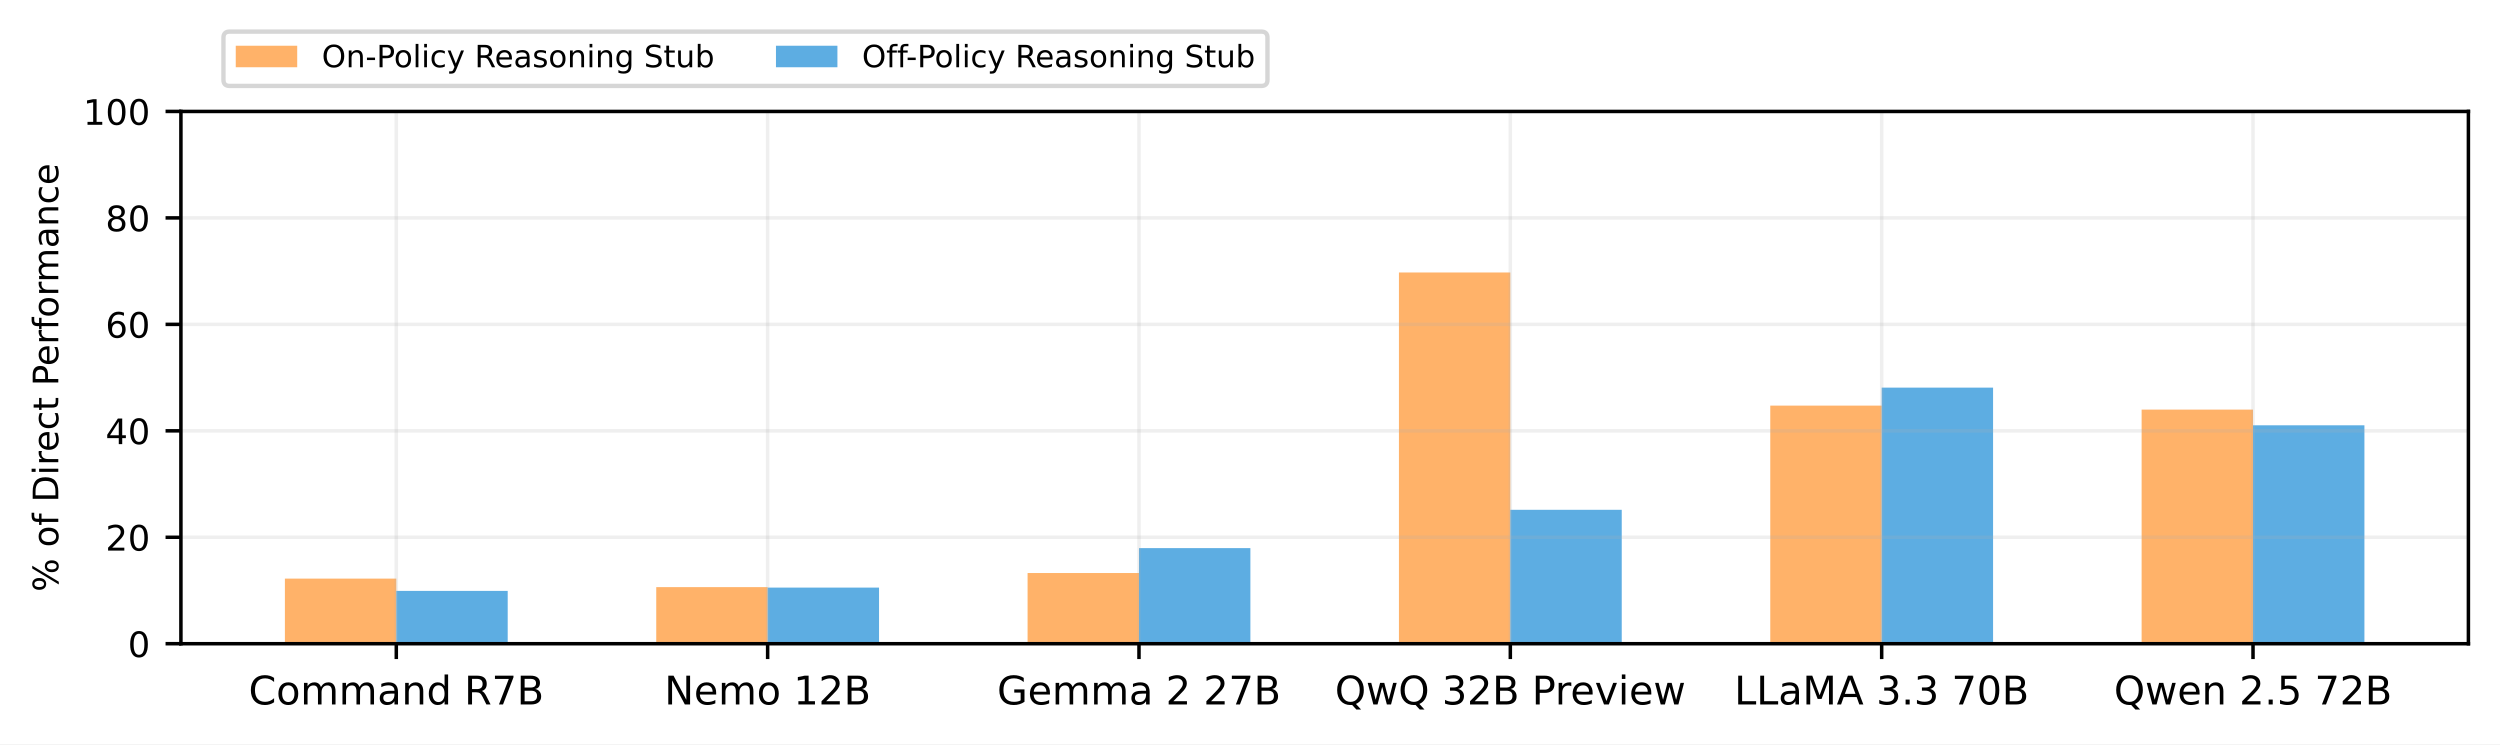
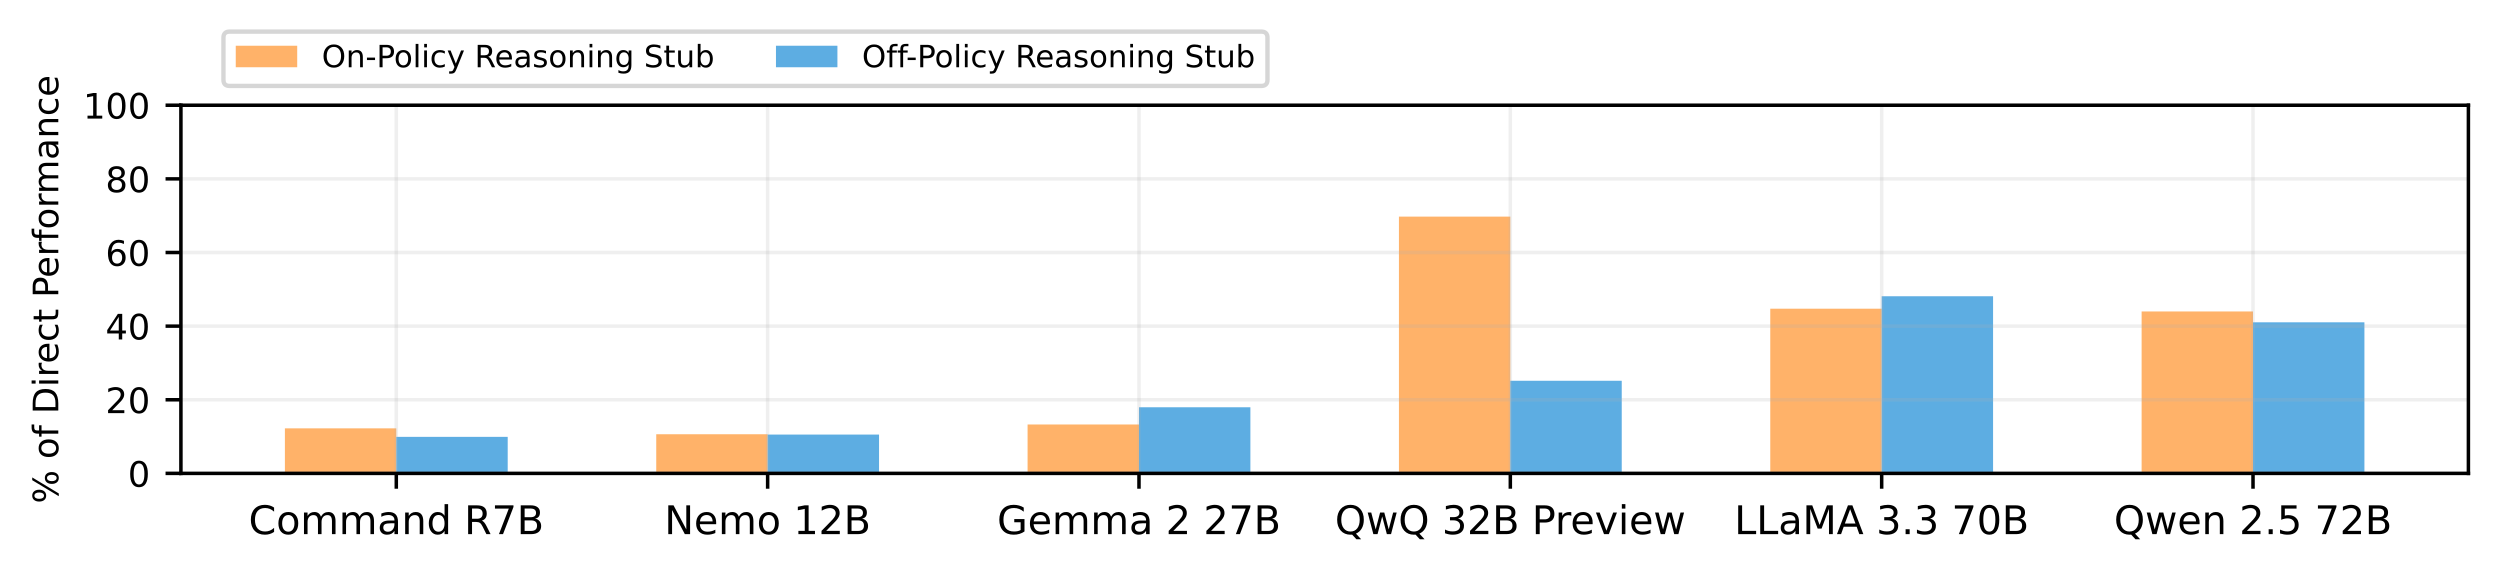
- <svg xmlns="http://www.w3.org/2000/svg" xmlns:xlink="http://www.w3.org/1999/xlink" width="569.492pt" height="169.548pt" viewBox="0 0 569.492 169.548" version="1.1">
+ <svg xmlns="http://www.w3.org/2000/svg" xmlns:xlink="http://www.w3.org/1999/xlink" width="569.492pt" height="130.747pt" viewBox="0 0 569.492 130.747" version="1.1">
  <defs>
    <style type="text/css">*{stroke-linejoin: round; stroke-linecap: butt}</style>
  </defs>
  <g id="figure_1">
    <g id="patch_1">
-       <path d="M 0 169.548  L 569.492 169.548  L 569.492 0  L 0 0  z " style="fill: #ffffff" />
+       <path d="M 0 130.747  L 569.492 130.747  L 569.492 0  L 0 0  z " style="fill: #ffffff" />
    </g>
    <g id="axes_1">
      <g id="patch_2">
-         <path d="M 41.212 146.637  L 562.293 146.637  L 562.293 25.387  L 41.212 25.387  z " style="fill: #ffffff" />
+         <path d="M 41.212 107.837  L 562.293 107.837  L 562.293 23.973  L 41.212 23.973  z " style="fill: #ffffff" />
      </g>
      <g id="patch_3">
-         <path d="M 64.898 146.637  L 90.275 146.637  L 90.275 131.805  L 64.898 131.805  z " clip-path="url(#p7fda95f5bc)" style="fill: #ff9f43; opacity: 0.8" />
+         <path d="M 64.898 107.837  L 90.275 107.837  L 90.275 97.578  L 64.898 97.578  z " clip-path="url(#pf000c3707a)" style="fill: #ff9f43; opacity: 0.8" />
      </g>
      <g id="patch_4">
-         <path d="M 149.489 146.637  L 174.866 146.637  L 174.866 133.747  L 149.489 133.747  z " clip-path="url(#p7fda95f5bc)" style="fill: #ff9f43; opacity: 0.8" />
+         <path d="M 149.489 107.837  L 174.866 107.837  L 174.866 98.921  L 149.489 98.921  z " clip-path="url(#pf000c3707a)" style="fill: #ff9f43; opacity: 0.8" />
      </g>
      <g id="patch_5">
-         <path d="M 234.08 146.637  L 259.457 146.637  L 259.457 130.532  L 234.08 130.532  z " clip-path="url(#p7fda95f5bc)" style="fill: #ff9f43; opacity: 0.8" />
+         <path d="M 234.08 107.837  L 259.457 107.837  L 259.457 96.697  L 234.08 96.697  z " clip-path="url(#pf000c3707a)" style="fill: #ff9f43; opacity: 0.8" />
      </g>
      <g id="patch_6">
-         <path d="M 318.671 146.637  L 344.048 146.637  L 344.048 62.071  L 318.671 62.071  z " clip-path="url(#p7fda95f5bc)" style="fill: #ff9f43; opacity: 0.8" />
+         <path d="M 318.671 107.837  L 344.048 107.837  L 344.048 49.346  L 318.671 49.346  z " clip-path="url(#pf000c3707a)" style="fill: #ff9f43; opacity: 0.8" />
      </g>
      <g id="patch_7">
-         <path d="M 403.262 146.637  L 428.639 146.637  L 428.639 92.399  L 403.262 92.399  z " clip-path="url(#p7fda95f5bc)" style="fill: #ff9f43; opacity: 0.8" />
+         <path d="M 403.262 107.837  L 428.639 107.837  L 428.639 70.322  L 403.262 70.322  z " clip-path="url(#pf000c3707a)" style="fill: #ff9f43; opacity: 0.8" />
      </g>
      <g id="patch_8">
-         <path d="M 487.853 146.637  L 513.23 146.637  L 513.23 93.307  L 487.853 93.307  z " clip-path="url(#p7fda95f5bc)" style="fill: #ff9f43; opacity: 0.8" />
+         <path d="M 487.853 107.837  L 513.23 107.837  L 513.23 70.95  L 487.853 70.95  z " clip-path="url(#pf000c3707a)" style="fill: #ff9f43; opacity: 0.8" />
      </g>
      <g id="patch_9">
-         <path d="M 90.275 146.637  L 115.653 146.637  L 115.653 134.606  L 90.275 134.606  z " clip-path="url(#p7fda95f5bc)" style="fill: #3498db; opacity: 0.8" />
+         <path d="M 90.275 107.837  L 115.653 107.837  L 115.653 99.515  L 90.275 99.515  z " clip-path="url(#pf000c3707a)" style="fill: #3498db; opacity: 0.8" />
      </g>
      <g id="patch_10">
-         <path d="M 174.866 146.637  L 200.243 146.637  L 200.243 133.852  L 174.866 133.852  z " clip-path="url(#p7fda95f5bc)" style="fill: #3498db; opacity: 0.8" />
+         <path d="M 174.866 107.837  L 200.243 107.837  L 200.243 98.994  L 174.866 98.994  z " clip-path="url(#pf000c3707a)" style="fill: #3498db; opacity: 0.8" />
      </g>
      <g id="patch_11">
-         <path d="M 259.457 146.637  L 284.834 146.637  L 284.834 124.859  L 259.457 124.859  z " clip-path="url(#p7fda95f5bc)" style="fill: #3498db; opacity: 0.8" />
+         <path d="M 259.457 107.837  L 284.834 107.837  L 284.834 92.774  L 259.457 92.774  z " clip-path="url(#pf000c3707a)" style="fill: #3498db; opacity: 0.8" />
      </g>
      <g id="patch_12">
-         <path d="M 344.048 146.637  L 369.425 146.637  L 369.425 116.132  L 344.048 116.132  z " clip-path="url(#p7fda95f5bc)" style="fill: #3498db; opacity: 0.8" />
+         <path d="M 344.048 107.837  L 369.425 107.837  L 369.425 86.737  L 344.048 86.737  z " clip-path="url(#pf000c3707a)" style="fill: #3498db; opacity: 0.8" />
      </g>
      <g id="patch_13">
-         <path d="M 428.639 146.637  L 454.016 146.637  L 454.016 88.3  L 428.639 88.3  z " clip-path="url(#p7fda95f5bc)" style="fill: #3498db; opacity: 0.8" />
+         <path d="M 428.639 107.837  L 454.016 107.837  L 454.016 67.487  L 428.639 67.487  z " clip-path="url(#pf000c3707a)" style="fill: #3498db; opacity: 0.8" />
      </g>
      <g id="patch_14">
-         <path d="M 513.23 146.637  L 538.607 146.637  L 538.607 96.882  L 513.23 96.882  z " clip-path="url(#p7fda95f5bc)" style="fill: #3498db; opacity: 0.8" />
+         <path d="M 513.23 107.837  L 538.607 107.837  L 538.607 73.422  L 513.23 73.422  z " clip-path="url(#pf000c3707a)" style="fill: #3498db; opacity: 0.8" />
      </g>
      <g id="matplotlib.axis_1">
        <g id="xtick_1">
          <g id="line2d_1">
-             <path d="M 90.275 146.637  L 90.275 25.387  " clip-path="url(#p7fda95f5bc)" style="fill: none; stroke: #b0b0b0; stroke-opacity: 0.2; stroke-width: 0.8; stroke-linecap: square" />
+             <path d="M 90.275 107.837  L 90.275 23.973  " clip-path="url(#pf000c3707a)" style="fill: none; stroke: #b0b0b0; stroke-opacity: 0.2; stroke-width: 0.8; stroke-linecap: square" />
          </g>
          <g id="line2d_2">
            <defs>
-               <path id="me5ccf75c22" d="M 0 0  L 0 3.5  " style="stroke: #000000; stroke-width: 0.8" />
+               <path id="mae14282db7" d="M 0 0  L 0 3.5  " style="stroke: #000000; stroke-width: 0.8" />
            </defs>
            <g>
-               <use xlink:href="#me5ccf75c22" x="90.275" y="146.637" style="stroke: #000000; stroke-width: 0.8" />
+               <use xlink:href="#mae14282db7" x="90.275" y="107.837" style="stroke: #000000; stroke-width: 0.8" />
            </g>
          </g>
          <g id="text_1">
-             <g transform="translate(56.63913 160.4761) scale(0.09 -0.09)">
+             <g transform="translate(56.63913 121.6754) scale(0.09 -0.09)">
              <defs>
                <path id="DejaVuSans-43" d="M 4122 4306  L 4122 3641  Q 3803 3938 3442 4084  Q 3081 4231 2675 4231  Q 1875 4231 1450 3742  Q 1025 3253 1025 2328  Q 1025 1406 1450 917  Q 1875 428 2675 428  Q 3081 428 3442 575  Q 3803 722 4122 1019  L 4122 359  Q 3791 134 3420 21  Q 3050 -91 2638 -91  Q 1578 -91 968 557  Q 359 1206 359 2328  Q 359 3453 968 4101  Q 1578 4750 2638 4750  Q 3056 4750 3426 4639  Q 3797 4528 4122 4306  z " transform="scale(0.015625)" />
                <path id="DejaVuSans-6f" d="M 1959 3097  Q 1497 3097 1228 2736  Q 959 2375 959 1747  Q 959 1119 1226 758  Q 1494 397 1959 397  Q 2419 397 2687 759  Q 2956 1122 2956 1747  Q 2956 2369 2687 2733  Q 2419 3097 1959 3097  z M 1959 3584  Q 2709 3584 3137 3096  Q 3566 2609 3566 1747  Q 3566 888 3137 398  Q 2709 -91 1959 -91  Q 1206 -91 779 398  Q 353 888 353 1747  Q 353 2609 779 3096  Q 1206 3584 1959 3584  z " transform="scale(0.015625)" />
                <path id="DejaVuSans-6d" d="M 3328 2828  Q 3544 3216 3844 3400  Q 4144 3584 4550 3584  Q 5097 3584 5394 3201  Q 5691 2819 5691 2113  L 5691 0  L 5113 0  L 5113 2094  Q 5113 2597 4934 2840  Q 4756 3084 4391 3084  Q 3944 3084 3684 2787  Q 3425 2491 3425 1978  L 3425 0  L 2847 0  L 2847 2094  Q 2847 2600 2669 2842  Q 2491 3084 2119 3084  Q 1678 3084 1418 2786  Q 1159 2488 1159 1978  L 1159 0  L 581 0  L 581 3500  L 1159 3500  L 1159 2956  Q 1356 3278 1631 3431  Q 1906 3584 2284 3584  Q 2666 3584 2933 3390  Q 3200 3197 3328 2828  z " transform="scale(0.015625)" />
                <path id="DejaVuSans-61" d="M 2194 1759  Q 1497 1759 1228 1600  Q 959 1441 959 1056  Q 959 750 1161 570  Q 1363 391 1709 391  Q 2188 391 2477 730  Q 2766 1069 2766 1631  L 2766 1759  L 2194 1759  z M 3341 1997  L 3341 0  L 2766 0  L 2766 531  Q 2569 213 2275 61  Q 1981 -91 1556 -91  Q 1019 -91 701 211  Q 384 513 384 1019  Q 384 1609 779 1909  Q 1175 2209 1959 2209  L 2766 2209  L 2766 2266  Q 2766 2663 2505 2880  Q 2244 3097 1772 3097  Q 1472 3097 1187 3025  Q 903 2953 641 2809  L 641 3341  Q 956 3463 1253 3523  Q 1550 3584 1831 3584  Q 2591 3584 2966 3190  Q 3341 2797 3341 1997  z " transform="scale(0.015625)" />
                <path id="DejaVuSans-6e" d="M 3513 2113  L 3513 0  L 2938 0  L 2938 2094  Q 2938 2591 2744 2837  Q 2550 3084 2163 3084  Q 1697 3084 1428 2787  Q 1159 2491 1159 1978  L 1159 0  L 581 0  L 581 3500  L 1159 3500  L 1159 2956  Q 1366 3272 1645 3428  Q 1925 3584 2291 3584  Q 2894 3584 3203 3211  Q 3513 2838 3513 2113  z " transform="scale(0.015625)" />
                <path id="DejaVuSans-64" d="M 2906 2969  L 2906 4863  L 3481 4863  L 3481 0  L 2906 0  L 2906 525  Q 2725 213 2448 61  Q 2172 -91 1784 -91  Q 1150 -91 751 415  Q 353 922 353 1747  Q 353 2572 751 3078  Q 1150 3584 1784 3584  Q 2172 3584 2448 3432  Q 2725 3281 2906 2969  z M 947 1747  Q 947 1113 1208 752  Q 1469 391 1925 391  Q 2381 391 2643 752  Q 2906 1113 2906 1747  Q 2906 2381 2643 2742  Q 2381 3103 1925 3103  Q 1469 3103 1208 2742  Q 947 2381 947 1747  z " transform="scale(0.015625)" />
                <path id="DejaVuSans-20" transform="scale(0.015625)" />
                <path id="DejaVuSans-52" d="M 2841 2188  Q 3044 2119 3236 1894  Q 3428 1669 3622 1275  L 4263 0  L 3584 0  L 2988 1197  Q 2756 1666 2539 1819  Q 2322 1972 1947 1972  L 1259 1972  L 1259 0  L 628 0  L 628 4666  L 2053 4666  Q 2853 4666 3247 4331  Q 3641 3997 3641 3322  Q 3641 2881 3436 2590  Q 3231 2300 2841 2188  z M 1259 4147  L 1259 2491  L 2053 2491  Q 2509 2491 2742 2702  Q 2975 2913 2975 3322  Q 2975 3731 2742 3939  Q 2509 4147 2053 4147  L 1259 4147  z " transform="scale(0.015625)" />
                <path id="DejaVuSans-37" d="M 525 4666  L 3525 4666  L 3525 4397  L 1831 0  L 1172 0  L 2766 4134  L 525 4134  L 525 4666  z " transform="scale(0.015625)" />
                <path id="DejaVuSans-42" d="M 1259 2228  L 1259 519  L 2272 519  Q 2781 519 3026 730  Q 3272 941 3272 1375  Q 3272 1813 3026 2020  Q 2781 2228 2272 2228  L 1259 2228  z M 1259 4147  L 1259 2741  L 2194 2741  Q 2656 2741 2882 2914  Q 3109 3088 3109 3444  Q 3109 3797 2882 3972  Q 2656 4147 2194 4147  L 1259 4147  z M 628 4666  L 2241 4666  Q 2963 4666 3353 4366  Q 3744 4066 3744 3513  Q 3744 3084 3544 2831  Q 3344 2578 2956 2516  Q 3422 2416 3680 2098  Q 3938 1781 3938 1306  Q 3938 681 3513 340  Q 3088 0 2303 0  L 628 0  L 628 4666  z " transform="scale(0.015625)" />
              </defs>
              <use xlink:href="#DejaVuSans-43" />
              <use xlink:href="#DejaVuSans-6f" x="69.824" />
              <use xlink:href="#DejaVuSans-6d" x="131.006" />
              <use xlink:href="#DejaVuSans-6d" x="228.418" />
              <use xlink:href="#DejaVuSans-61" x="325.83" />
              <use xlink:href="#DejaVuSans-6e" x="387.109" />
              <use xlink:href="#DejaVuSans-64" x="450.488" />
              <use xlink:href="#DejaVuSans-20" x="513.965" />
              <use xlink:href="#DejaVuSans-52" x="545.752" />
              <use xlink:href="#DejaVuSans-37" x="615.234" />
              <use xlink:href="#DejaVuSans-42" x="678.857" />
            </g>
          </g>
        </g>
        <g id="xtick_2">
          <g id="line2d_3">
-             <path d="M 174.866 146.637  L 174.866 25.387  " clip-path="url(#p7fda95f5bc)" style="fill: none; stroke: #b0b0b0; stroke-opacity: 0.2; stroke-width: 0.8; stroke-linecap: square" />
+             <path d="M 174.866 107.837  L 174.866 23.973  " clip-path="url(#pf000c3707a)" style="fill: none; stroke: #b0b0b0; stroke-opacity: 0.2; stroke-width: 0.8; stroke-linecap: square" />
          </g>
          <g id="line2d_4">
            <g>
-               <use xlink:href="#me5ccf75c22" x="174.866" y="146.637" style="stroke: #000000; stroke-width: 0.8" />
+               <use xlink:href="#mae14282db7" x="174.866" y="107.837" style="stroke: #000000; stroke-width: 0.8" />
            </g>
          </g>
          <g id="text_2">
-             <g transform="translate(151.3501 160.4761) scale(0.09 -0.09)">
+             <g transform="translate(151.3501 121.6754) scale(0.09 -0.09)">
              <defs>
                <path id="DejaVuSans-4e" d="M 628 4666  L 1478 4666  L 3547 763  L 3547 4666  L 4159 4666  L 4159 0  L 3309 0  L 1241 3903  L 1241 0  L 628 0  L 628 4666  z " transform="scale(0.015625)" />
                <path id="DejaVuSans-65" d="M 3597 1894  L 3597 1613  L 953 1613  Q 991 1019 1311 708  Q 1631 397 2203 397  Q 2534 397 2845 478  Q 3156 559 3463 722  L 3463 178  Q 3153 47 2828 -22  Q 2503 -91 2169 -91  Q 1331 -91 842 396  Q 353 884 353 1716  Q 353 2575 817 3079  Q 1281 3584 2069 3584  Q 2775 3584 3186 3129  Q 3597 2675 3597 1894  z M 3022 2063  Q 3016 2534 2758 2815  Q 2500 3097 2075 3097  Q 1594 3097 1305 2825  Q 1016 2553 972 2059  L 3022 2063  z " transform="scale(0.015625)" />
                <path id="DejaVuSans-31" d="M 794 531  L 1825 531  L 1825 4091  L 703 3866  L 703 4441  L 1819 4666  L 2450 4666  L 2450 531  L 3481 531  L 3481 0  L 794 0  L 794 531  z " transform="scale(0.015625)" />
                <path id="DejaVuSans-32" d="M 1228 531  L 3431 531  L 3431 0  L 469 0  L 469 531  Q 828 903 1448 1529  Q 2069 2156 2228 2338  Q 2531 2678 2651 2914  Q 2772 3150 2772 3378  Q 2772 3750 2511 3984  Q 2250 4219 1831 4219  Q 1534 4219 1204 4116  Q 875 4013 500 3803  L 500 4441  Q 881 4594 1212 4672  Q 1544 4750 1819 4750  Q 2544 4750 2975 4387  Q 3406 4025 3406 3419  Q 3406 3131 3298 2873  Q 3191 2616 2906 2266  Q 2828 2175 2409 1742  Q 1991 1309 1228 531  z " transform="scale(0.015625)" />
              </defs>
              <use xlink:href="#DejaVuSans-4e" />
              <use xlink:href="#DejaVuSans-65" x="74.805" />
              <use xlink:href="#DejaVuSans-6d" x="136.328" />
              <use xlink:href="#DejaVuSans-6f" x="233.74" />
              <use xlink:href="#DejaVuSans-20" x="294.922" />
              <use xlink:href="#DejaVuSans-31" x="326.709" />
              <use xlink:href="#DejaVuSans-32" x="390.332" />
              <use xlink:href="#DejaVuSans-42" x="453.955" />
            </g>
          </g>
        </g>
        <g id="xtick_3">
          <g id="line2d_5">
-             <path d="M 259.457 146.637  L 259.457 25.387  " clip-path="url(#p7fda95f5bc)" style="fill: none; stroke: #b0b0b0; stroke-opacity: 0.2; stroke-width: 0.8; stroke-linecap: square" />
+             <path d="M 259.457 107.837  L 259.457 23.973  " clip-path="url(#pf000c3707a)" style="fill: none; stroke: #b0b0b0; stroke-opacity: 0.2; stroke-width: 0.8; stroke-linecap: square" />
          </g>
          <g id="line2d_6">
            <g>
-               <use xlink:href="#me5ccf75c22" x="259.457" y="146.637" style="stroke: #000000; stroke-width: 0.8" />
+               <use xlink:href="#mae14282db7" x="259.457" y="107.837" style="stroke: #000000; stroke-width: 0.8" />
            </g>
          </g>
          <g id="text_3">
-             <g transform="translate(227.14 160.4761) scale(0.09 -0.09)">
+             <g transform="translate(227.14 121.6754) scale(0.09 -0.09)">
              <defs>
                <path id="DejaVuSans-47" d="M 3809 666  L 3809 1919  L 2778 1919  L 2778 2438  L 4434 2438  L 4434 434  Q 4069 175 3628 42  Q 3188 -91 2688 -91  Q 1594 -91 976 548  Q 359 1188 359 2328  Q 359 3472 976 4111  Q 1594 4750 2688 4750  Q 3144 4750 3555 4637  Q 3966 4525 4313 4306  L 4313 3634  Q 3963 3931 3569 4081  Q 3175 4231 2741 4231  Q 1884 4231 1454 3753  Q 1025 3275 1025 2328  Q 1025 1384 1454 906  Q 1884 428 2741 428  Q 3075 428 3337 486  Q 3600 544 3809 666  z " transform="scale(0.015625)" />
              </defs>
              <use xlink:href="#DejaVuSans-47" />
              <use xlink:href="#DejaVuSans-65" x="77.49" />
              <use xlink:href="#DejaVuSans-6d" x="139.014" />
              <use xlink:href="#DejaVuSans-6d" x="236.426" />
              <use xlink:href="#DejaVuSans-61" x="333.838" />
              <use xlink:href="#DejaVuSans-20" x="395.117" />
              <use xlink:href="#DejaVuSans-32" x="426.904" />
              <use xlink:href="#DejaVuSans-20" x="490.527" />
              <use xlink:href="#DejaVuSans-32" x="522.314" />
              <use xlink:href="#DejaVuSans-37" x="585.938" />
              <use xlink:href="#DejaVuSans-42" x="649.561" />
            </g>
          </g>
        </g>
        <g id="xtick_4">
          <g id="line2d_7">
-             <path d="M 344.048 146.637  L 344.048 25.387  " clip-path="url(#p7fda95f5bc)" style="fill: none; stroke: #b0b0b0; stroke-opacity: 0.2; stroke-width: 0.8; stroke-linecap: square" />
+             <path d="M 344.048 107.837  L 344.048 23.973  " clip-path="url(#pf000c3707a)" style="fill: none; stroke: #b0b0b0; stroke-opacity: 0.2; stroke-width: 0.8; stroke-linecap: square" />
          </g>
          <g id="line2d_8">
            <g>
-               <use xlink:href="#me5ccf75c22" x="344.048" y="146.637" style="stroke: #000000; stroke-width: 0.8" />
+               <use xlink:href="#mae14282db7" x="344.048" y="107.837" style="stroke: #000000; stroke-width: 0.8" />
            </g>
          </g>
          <g id="text_4">
-             <g transform="translate(304.0943 160.4761) scale(0.09 -0.09)">
+             <g transform="translate(304.0943 121.6754) scale(0.09 -0.09)">
              <defs>
                <path id="DejaVuSans-51" d="M 2522 4238  Q 1834 4238 1429 3725  Q 1025 3213 1025 2328  Q 1025 1447 1429 934  Q 1834 422 2522 422  Q 3209 422 3611 934  Q 4013 1447 4013 2328  Q 4013 3213 3611 3725  Q 3209 4238 2522 4238  z M 3406 84  L 4238 -825  L 3475 -825  L 2784 -78  Q 2681 -84 2626 -87  Q 2572 -91 2522 -91  Q 1538 -91 948 567  Q 359 1225 359 2328  Q 359 3434 948 4092  Q 1538 4750 2522 4750  Q 3503 4750 4090 4092  Q 4678 3434 4678 2328  Q 4678 1516 4351 937  Q 4025 359 3406 84  z " transform="scale(0.015625)" />
                <path id="DejaVuSans-77" d="M 269 3500  L 844 3500  L 1563 769  L 2278 3500  L 2956 3500  L 3675 769  L 4391 3500  L 4966 3500  L 4050 0  L 3372 0  L 2619 2869  L 1863 0  L 1184 0  L 269 3500  z " transform="scale(0.015625)" />
                <path id="DejaVuSans-33" d="M 2597 2516  Q 3050 2419 3304 2112  Q 3559 1806 3559 1356  Q 3559 666 3084 287  Q 2609 -91 1734 -91  Q 1441 -91 1130 -33  Q 819 25 488 141  L 488 750  Q 750 597 1062 519  Q 1375 441 1716 441  Q 2309 441 2620 675  Q 2931 909 2931 1356  Q 2931 1769 2642 2001  Q 2353 2234 1838 2234  L 1294 2234  L 1294 2753  L 1863 2753  Q 2328 2753 2575 2939  Q 2822 3125 2822 3475  Q 2822 3834 2567 4026  Q 2313 4219 1838 4219  Q 1578 4219 1281 4162  Q 984 4106 628 3988  L 628 4550  Q 988 4650 1302 4700  Q 1616 4750 1894 4750  Q 2613 4750 3031 4423  Q 3450 4097 3450 3541  Q 3450 3153 3228 2886  Q 3006 2619 2597 2516  z " transform="scale(0.015625)" />
                <path id="DejaVuSans-50" d="M 1259 4147  L 1259 2394  L 2053 2394  Q 2494 2394 2734 2622  Q 2975 2850 2975 3272  Q 2975 3691 2734 3919  Q 2494 4147 2053 4147  L 1259 4147  z M 628 4666  L 2053 4666  Q 2838 4666 3239 4311  Q 3641 3956 3641 3272  Q 3641 2581 3239 2228  Q 2838 1875 2053 1875  L 1259 1875  L 1259 0  L 628 0  L 628 4666  z " transform="scale(0.015625)" />
                <path id="DejaVuSans-72" d="M 2631 2963  Q 2534 3019 2420 3045  Q 2306 3072 2169 3072  Q 1681 3072 1420 2755  Q 1159 2438 1159 1844  L 1159 0  L 581 0  L 581 3500  L 1159 3500  L 1159 2956  Q 1341 3275 1631 3429  Q 1922 3584 2338 3584  Q 2397 3584 2469 3576  Q 2541 3569 2628 3553  L 2631 2963  z " transform="scale(0.015625)" />
                <path id="DejaVuSans-76" d="M 191 3500  L 800 3500  L 1894 563  L 2988 3500  L 3597 3500  L 2284 0  L 1503 0  L 191 3500  z " transform="scale(0.015625)" />
                <path id="DejaVuSans-69" d="M 603 3500  L 1178 3500  L 1178 0  L 603 0  L 603 3500  z M 603 4863  L 1178 4863  L 1178 4134  L 603 4134  L 603 4863  z " transform="scale(0.015625)" />
              </defs>
              <use xlink:href="#DejaVuSans-51" />
              <use xlink:href="#DejaVuSans-77" x="78.711" />
              <use xlink:href="#DejaVuSans-51" x="160.498" />
              <use xlink:href="#DejaVuSans-20" x="239.209" />
              <use xlink:href="#DejaVuSans-33" x="270.996" />
              <use xlink:href="#DejaVuSans-32" x="334.619" />
              <use xlink:href="#DejaVuSans-42" x="398.242" />
              <use xlink:href="#DejaVuSans-20" x="466.846" />
              <use xlink:href="#DejaVuSans-50" x="498.633" />
              <use xlink:href="#DejaVuSans-72" x="557.186" />
              <use xlink:href="#DejaVuSans-65" x="596.049" />
              <use xlink:href="#DejaVuSans-76" x="657.572" />
              <use xlink:href="#DejaVuSans-69" x="716.752" />
              <use xlink:href="#DejaVuSans-65" x="744.535" />
              <use xlink:href="#DejaVuSans-77" x="806.059" />
            </g>
          </g>
        </g>
        <g id="xtick_5">
          <g id="line2d_9">
-             <path d="M 428.639 146.637  L 428.639 25.387  " clip-path="url(#p7fda95f5bc)" style="fill: none; stroke: #b0b0b0; stroke-opacity: 0.2; stroke-width: 0.8; stroke-linecap: square" />
+             <path d="M 428.639 107.837  L 428.639 23.973  " clip-path="url(#pf000c3707a)" style="fill: none; stroke: #b0b0b0; stroke-opacity: 0.2; stroke-width: 0.8; stroke-linecap: square" />
          </g>
          <g id="line2d_10">
            <g>
-               <use xlink:href="#me5ccf75c22" x="428.639" y="146.637" style="stroke: #000000; stroke-width: 0.8" />
+               <use xlink:href="#mae14282db7" x="428.639" y="107.837" style="stroke: #000000; stroke-width: 0.8" />
            </g>
          </g>
          <g id="text_5">
-             <g transform="translate(395.0752 160.4761) scale(0.09 -0.09)">
+             <g transform="translate(395.0752 121.6754) scale(0.09 -0.09)">
              <defs>
                <path id="DejaVuSans-4c" d="M 628 4666  L 1259 4666  L 1259 531  L 3531 531  L 3531 0  L 628 0  L 628 4666  z " transform="scale(0.015625)" />
                <path id="DejaVuSans-4d" d="M 628 4666  L 1569 4666  L 2759 1491  L 3956 4666  L 4897 4666  L 4897 0  L 4281 0  L 4281 4097  L 3078 897  L 2444 897  L 1241 4097  L 1241 0  L 628 0  L 628 4666  z " transform="scale(0.015625)" />
                <path id="DejaVuSans-41" d="M 2188 4044  L 1331 1722  L 3047 1722  L 2188 4044  z M 1831 4666  L 2547 4666  L 4325 0  L 3669 0  L 3244 1197  L 1141 1197  L 716 0  L 50 0  L 1831 4666  z " transform="scale(0.015625)" />
                <path id="DejaVuSans-2e" d="M 684 794  L 1344 794  L 1344 0  L 684 0  L 684 794  z " transform="scale(0.015625)" />
                <path id="DejaVuSans-30" d="M 2034 4250  Q 1547 4250 1301 3770  Q 1056 3291 1056 2328  Q 1056 1369 1301 889  Q 1547 409 2034 409  Q 2525 409 2770 889  Q 3016 1369 3016 2328  Q 3016 3291 2770 3770  Q 2525 4250 2034 4250  z M 2034 4750  Q 2819 4750 3233 4129  Q 3647 3509 3647 2328  Q 3647 1150 3233 529  Q 2819 -91 2034 -91  Q 1250 -91 836 529  Q 422 1150 422 2328  Q 422 3509 836 4129  Q 1250 4750 2034 4750  z " transform="scale(0.015625)" />
              </defs>
              <use xlink:href="#DejaVuSans-4c" />
              <use xlink:href="#DejaVuSans-4c" x="55.713" />
              <use xlink:href="#DejaVuSans-61" x="111.426" />
              <use xlink:href="#DejaVuSans-4d" x="172.705" />
              <use xlink:href="#DejaVuSans-41" x="258.984" />
              <use xlink:href="#DejaVuSans-20" x="327.393" />
              <use xlink:href="#DejaVuSans-33" x="359.18" />
              <use xlink:href="#DejaVuSans-2e" x="422.803" />
              <use xlink:href="#DejaVuSans-33" x="454.59" />
              <use xlink:href="#DejaVuSans-20" x="518.213" />
              <use xlink:href="#DejaVuSans-37" x="550" />
              <use xlink:href="#DejaVuSans-30" x="613.623" />
              <use xlink:href="#DejaVuSans-42" x="677.246" />
            </g>
          </g>
        </g>
        <g id="xtick_6">
          <g id="line2d_11">
-             <path d="M 513.23 146.637  L 513.23 25.387  " clip-path="url(#p7fda95f5bc)" style="fill: none; stroke: #b0b0b0; stroke-opacity: 0.2; stroke-width: 0.8; stroke-linecap: square" />
+             <path d="M 513.23 107.837  L 513.23 23.973  " clip-path="url(#pf000c3707a)" style="fill: none; stroke: #b0b0b0; stroke-opacity: 0.2; stroke-width: 0.8; stroke-linecap: square" />
          </g>
          <g id="line2d_12">
            <g>
-               <use xlink:href="#me5ccf75c22" x="513.23" y="146.637" style="stroke: #000000; stroke-width: 0.8" />
+               <use xlink:href="#mae14282db7" x="513.23" y="107.837" style="stroke: #000000; stroke-width: 0.8" />
            </g>
          </g>
          <g id="text_6">
-             <g transform="translate(481.5561 160.4761) scale(0.09 -0.09)">
+             <g transform="translate(481.5561 121.6754) scale(0.09 -0.09)">
              <defs>
                <path id="DejaVuSans-35" d="M 691 4666  L 3169 4666  L 3169 4134  L 1269 4134  L 1269 2991  Q 1406 3038 1543 3061  Q 1681 3084 1819 3084  Q 2600 3084 3056 2656  Q 3513 2228 3513 1497  Q 3513 744 3044 326  Q 2575 -91 1722 -91  Q 1428 -91 1123 -41  Q 819 9 494 109  L 494 744  Q 775 591 1075 516  Q 1375 441 1709 441  Q 2250 441 2565 725  Q 2881 1009 2881 1497  Q 2881 1984 2565 2268  Q 2250 2553 1709 2553  Q 1456 2553 1204 2497  Q 953 2441 691 2322  L 691 4666  z " transform="scale(0.015625)" />
              </defs>
              <use xlink:href="#DejaVuSans-51" />
              <use xlink:href="#DejaVuSans-77" x="78.711" />
              <use xlink:href="#DejaVuSans-65" x="160.498" />
              <use xlink:href="#DejaVuSans-6e" x="222.021" />
              <use xlink:href="#DejaVuSans-20" x="285.4" />
              <use xlink:href="#DejaVuSans-32" x="317.188" />
              <use xlink:href="#DejaVuSans-2e" x="380.811" />
              <use xlink:href="#DejaVuSans-35" x="412.598" />
              <use xlink:href="#DejaVuSans-20" x="476.221" />
              <use xlink:href="#DejaVuSans-37" x="508.008" />
              <use xlink:href="#DejaVuSans-32" x="571.631" />
              <use xlink:href="#DejaVuSans-42" x="635.254" />
            </g>
          </g>
        </g>
      </g>
      <g id="matplotlib.axis_2">
        <g id="ytick_1">
          <g id="line2d_13">
-             <path d="M 41.212 146.637  L 562.293 146.637  " clip-path="url(#p7fda95f5bc)" style="fill: none; stroke: #b0b0b0; stroke-opacity: 0.2; stroke-width: 0.8; stroke-linecap: square" />
+             <path d="M 41.212 107.837  L 562.293 107.837  " clip-path="url(#pf000c3707a)" style="fill: none; stroke: #b0b0b0; stroke-opacity: 0.2; stroke-width: 0.8; stroke-linecap: square" />
          </g>
          <g id="line2d_14">
            <defs>
-               <path id="m549c96ee71" d="M 0 0  L -3.5 0  " style="stroke: #000000; stroke-width: 0.8" />
+               <path id="mc273f9ba59" d="M 0 0  L -3.5 0  " style="stroke: #000000; stroke-width: 0.8" />
            </defs>
            <g>
-               <use xlink:href="#m549c96ee71" x="41.212" y="146.637" style="stroke: #000000; stroke-width: 0.8" />
+               <use xlink:href="#mc273f9ba59" x="41.212" y="107.837" style="stroke: #000000; stroke-width: 0.8" />
            </g>
          </g>
          <g id="text_7">
-             <g transform="translate(29.1225 149.6769) scale(0.08 -0.08)">
+             <g transform="translate(29.1225 110.8762) scale(0.08 -0.08)">
              <use xlink:href="#DejaVuSans-30" />
            </g>
          </g>
        </g>
        <g id="ytick_2">
          <g id="line2d_15">
-             <path d="M 41.212 122.388  L 562.293 122.388  " clip-path="url(#p7fda95f5bc)" style="fill: none; stroke: #b0b0b0; stroke-opacity: 0.2; stroke-width: 0.8; stroke-linecap: square" />
+             <path d="M 41.212 91.064  L 562.293 91.064  " clip-path="url(#pf000c3707a)" style="fill: none; stroke: #b0b0b0; stroke-opacity: 0.2; stroke-width: 0.8; stroke-linecap: square" />
          </g>
          <g id="line2d_16">
            <g>
-               <use xlink:href="#m549c96ee71" x="41.212" y="122.388" style="stroke: #000000; stroke-width: 0.8" />
+               <use xlink:href="#mc273f9ba59" x="41.212" y="91.064" style="stroke: #000000; stroke-width: 0.8" />
            </g>
          </g>
          <g id="text_8">
-             <g transform="translate(24.0325 125.4269) scale(0.08 -0.08)">
+             <g transform="translate(24.0325 94.10337) scale(0.08 -0.08)">
              <use xlink:href="#DejaVuSans-32" />
              <use xlink:href="#DejaVuSans-30" x="63.623" />
            </g>
          </g>
        </g>
        <g id="ytick_3">
          <g id="line2d_17">
-             <path d="M 41.212 98.138  L 562.293 98.138  " clip-path="url(#p7fda95f5bc)" style="fill: none; stroke: #b0b0b0; stroke-opacity: 0.2; stroke-width: 0.8; stroke-linecap: square" />
+             <path d="M 41.212 74.291  L 562.293 74.291  " clip-path="url(#pf000c3707a)" style="fill: none; stroke: #b0b0b0; stroke-opacity: 0.2; stroke-width: 0.8; stroke-linecap: square" />
          </g>
          <g id="line2d_18">
            <g>
-               <use xlink:href="#m549c96ee71" x="41.212" y="98.138" style="stroke: #000000; stroke-width: 0.8" />
+               <use xlink:href="#mc273f9ba59" x="41.212" y="74.291" style="stroke: #000000; stroke-width: 0.8" />
            </g>
          </g>
          <g id="text_9">
-             <g transform="translate(24.0325 101.1769) scale(0.08 -0.08)">
+             <g transform="translate(24.0325 77.33057) scale(0.08 -0.08)">
              <defs>
                <path id="DejaVuSans-34" d="M 2419 4116  L 825 1625  L 2419 1625  L 2419 4116  z M 2253 4666  L 3047 4666  L 3047 1625  L 3713 1625  L 3713 1100  L 3047 1100  L 3047 0  L 2419 0  L 2419 1100  L 313 1100  L 313 1709  L 2253 4666  z " transform="scale(0.015625)" />
              </defs>
              <use xlink:href="#DejaVuSans-34" />
              <use xlink:href="#DejaVuSans-30" x="63.623" />
            </g>
          </g>
        </g>
        <g id="ytick_4">
          <g id="line2d_19">
-             <path d="M 41.212 73.888  L 562.293 73.888  " clip-path="url(#p7fda95f5bc)" style="fill: none; stroke: #b0b0b0; stroke-opacity: 0.2; stroke-width: 0.8; stroke-linecap: square" />
+             <path d="M 41.212 57.518  L 562.293 57.518  " clip-path="url(#pf000c3707a)" style="fill: none; stroke: #b0b0b0; stroke-opacity: 0.2; stroke-width: 0.8; stroke-linecap: square" />
          </g>
          <g id="line2d_20">
            <g>
-               <use xlink:href="#m549c96ee71" x="41.212" y="73.888" style="stroke: #000000; stroke-width: 0.8" />
+               <use xlink:href="#mc273f9ba59" x="41.212" y="57.518" style="stroke: #000000; stroke-width: 0.8" />
            </g>
          </g>
          <g id="text_10">
-             <g transform="translate(24.0325 76.92687) scale(0.08 -0.08)">
+             <g transform="translate(24.0325 60.55777) scale(0.08 -0.08)">
              <defs>
                <path id="DejaVuSans-36" d="M 2113 2584  Q 1688 2584 1439 2293  Q 1191 2003 1191 1497  Q 1191 994 1439 701  Q 1688 409 2113 409  Q 2538 409 2786 701  Q 3034 994 3034 1497  Q 3034 2003 2786 2293  Q 2538 2584 2113 2584  z M 3366 4563  L 3366 3988  Q 3128 4100 2886 4159  Q 2644 4219 2406 4219  Q 1781 4219 1451 3797  Q 1122 3375 1075 2522  Q 1259 2794 1537 2939  Q 1816 3084 2150 3084  Q 2853 3084 3261 2657  Q 3669 2231 3669 1497  Q 3669 778 3244 343  Q 2819 -91 2113 -91  Q 1303 -91 875 529  Q 447 1150 447 2328  Q 447 3434 972 4092  Q 1497 4750 2381 4750  Q 2619 4750 2861 4703  Q 3103 4656 3366 4563  z " transform="scale(0.015625)" />
              </defs>
              <use xlink:href="#DejaVuSans-36" />
              <use xlink:href="#DejaVuSans-30" x="63.623" />
            </g>
          </g>
        </g>
        <g id="ytick_5">
          <g id="line2d_21">
-             <path d="M 41.212 49.638  L 562.293 49.638  " clip-path="url(#p7fda95f5bc)" style="fill: none; stroke: #b0b0b0; stroke-opacity: 0.2; stroke-width: 0.8; stroke-linecap: square" />
+             <path d="M 41.212 40.746  L 562.293 40.746  " clip-path="url(#pf000c3707a)" style="fill: none; stroke: #b0b0b0; stroke-opacity: 0.2; stroke-width: 0.8; stroke-linecap: square" />
          </g>
          <g id="line2d_22">
            <g>
-               <use xlink:href="#m549c96ee71" x="41.212" y="49.638" style="stroke: #000000; stroke-width: 0.8" />
+               <use xlink:href="#mc273f9ba59" x="41.212" y="40.746" style="stroke: #000000; stroke-width: 0.8" />
            </g>
          </g>
          <g id="text_11">
-             <g transform="translate(24.0325 52.67688) scale(0.08 -0.08)">
+             <g transform="translate(24.0325 43.78498) scale(0.08 -0.08)">
              <defs>
                <path id="DejaVuSans-38" d="M 2034 2216  Q 1584 2216 1326 1975  Q 1069 1734 1069 1313  Q 1069 891 1326 650  Q 1584 409 2034 409  Q 2484 409 2743 651  Q 3003 894 3003 1313  Q 3003 1734 2745 1975  Q 2488 2216 2034 2216  z M 1403 2484  Q 997 2584 770 2862  Q 544 3141 544 3541  Q 544 4100 942 4425  Q 1341 4750 2034 4750  Q 2731 4750 3128 4425  Q 3525 4100 3525 3541  Q 3525 3141 3298 2862  Q 3072 2584 2669 2484  Q 3125 2378 3379 2068  Q 3634 1759 3634 1313  Q 3634 634 3220 271  Q 2806 -91 2034 -91  Q 1263 -91 848 271  Q 434 634 434 1313  Q 434 1759 690 2068  Q 947 2378 1403 2484  z M 1172 3481  Q 1172 3119 1398 2916  Q 1625 2713 2034 2713  Q 2441 2713 2670 2916  Q 2900 3119 2900 3481  Q 2900 3844 2670 4047  Q 2441 4250 2034 4250  Q 1625 4250 1398 4047  Q 1172 3844 1172 3481  z " transform="scale(0.015625)" />
              </defs>
              <use xlink:href="#DejaVuSans-38" />
              <use xlink:href="#DejaVuSans-30" x="63.623" />
            </g>
          </g>
        </g>
        <g id="ytick_6">
          <g id="line2d_23">
-             <path d="M 41.212 25.387  L 562.293 25.387  " clip-path="url(#p7fda95f5bc)" style="fill: none; stroke: #b0b0b0; stroke-opacity: 0.2; stroke-width: 0.8; stroke-linecap: square" />
+             <path d="M 41.212 23.973  L 562.293 23.973  " clip-path="url(#pf000c3707a)" style="fill: none; stroke: #b0b0b0; stroke-opacity: 0.2; stroke-width: 0.8; stroke-linecap: square" />
          </g>
          <g id="line2d_24">
            <g>
-               <use xlink:href="#m549c96ee71" x="41.212" y="25.387" style="stroke: #000000; stroke-width: 0.8" />
+               <use xlink:href="#mc273f9ba59" x="41.212" y="23.973" style="stroke: #000000; stroke-width: 0.8" />
            </g>
          </g>
          <g id="text_12">
-             <g transform="translate(18.9425 28.42687) scale(0.08 -0.08)">
+             <g transform="translate(18.9425 27.01217) scale(0.08 -0.08)">
              <use xlink:href="#DejaVuSans-31" />
              <use xlink:href="#DejaVuSans-30" x="63.623" />
              <use xlink:href="#DejaVuSans-30" x="127.246" />
            </g>
          </g>
        </g>
        <g id="text_13">
-           <g transform="translate(13.27875 134.8025) rotate(-90) scale(0.08 -0.08)">
+           <g transform="translate(13.27875 114.6948) rotate(-90) scale(0.08 -0.08)">
            <defs>
              <path id="DejaVuSans-25" d="M 4653 2053  Q 4381 2053 4226 1822  Q 4072 1591 4072 1178  Q 4072 772 4226 539  Q 4381 306 4653 306  Q 4919 306 5073 539  Q 5228 772 5228 1178  Q 5228 1588 5073 1820  Q 4919 2053 4653 2053  z M 4653 2450  Q 5147 2450 5437 2106  Q 5728 1763 5728 1178  Q 5728 594 5436 251  Q 5144 -91 4653 -91  Q 4153 -91 3862 251  Q 3572 594 3572 1178  Q 3572 1766 3864 2108  Q 4156 2450 4653 2450  z M 1428 4353  Q 1159 4353 1004 4120  Q 850 3888 850 3481  Q 850 3069 1003 2837  Q 1156 2606 1428 2606  Q 1700 2606 1854 2837  Q 2009 3069 2009 3481  Q 2009 3884 1853 4118  Q 1697 4353 1428 4353  z M 4250 4750  L 4750 4750  L 1831 -91  L 1331 -91  L 4250 4750  z M 1428 4750  Q 1922 4750 2215 4408  Q 2509 4066 2509 3481  Q 2509 2891 2217 2550  Q 1925 2209 1428 2209  Q 931 2209 642 2551  Q 353 2894 353 3481  Q 353 4063 643 4406  Q 934 4750 1428 4750  z " transform="scale(0.015625)" />
              <path id="DejaVuSans-66" d="M 2375 4863  L 2375 4384  L 1825 4384  Q 1516 4384 1395 4259  Q 1275 4134 1275 3809  L 1275 3500  L 2222 3500  L 2222 3053  L 1275 3053  L 1275 0  L 697 0  L 697 3053  L 147 3053  L 147 3500  L 697 3500  L 697 3744  Q 697 4328 969 4595  Q 1241 4863 1831 4863  L 2375 4863  z " transform="scale(0.015625)" />
              <path id="DejaVuSans-44" d="M 1259 4147  L 1259 519  L 2022 519  Q 2988 519 3436 956  Q 3884 1394 3884 2338  Q 3884 3275 3436 3711  Q 2988 4147 2022 4147  L 1259 4147  z M 628 4666  L 1925 4666  Q 3281 4666 3915 4102  Q 4550 3538 4550 2338  Q 4550 1131 3912 565  Q 3275 0 1925 0  L 628 0  L 628 4666  z " transform="scale(0.015625)" />
              <path id="DejaVuSans-63" d="M 3122 3366  L 3122 2828  Q 2878 2963 2633 3030  Q 2388 3097 2138 3097  Q 1578 3097 1268 2742  Q 959 2388 959 1747  Q 959 1106 1268 751  Q 1578 397 2138 397  Q 2388 397 2633 464  Q 2878 531 3122 666  L 3122 134  Q 2881 22 2623 -34  Q 2366 -91 2075 -91  Q 1284 -91 818 406  Q 353 903 353 1747  Q 353 2603 823 3093  Q 1294 3584 2113 3584  Q 2378 3584 2631 3529  Q 2884 3475 3122 3366  z " transform="scale(0.015625)" />
              <path id="DejaVuSans-74" d="M 1172 4494  L 1172 3500  L 2356 3500  L 2356 3053  L 1172 3053  L 1172 1153  Q 1172 725 1289 603  Q 1406 481 1766 481  L 2356 481  L 2356 0  L 1766 0  Q 1100 0 847 248  Q 594 497 594 1153  L 594 3053  L 172 3053  L 172 3500  L 594 3500  L 594 4494  L 1172 4494  z " transform="scale(0.015625)" />
            </defs>
            <use xlink:href="#DejaVuSans-25" />
            <use xlink:href="#DejaVuSans-20" x="95.02" />
            <use xlink:href="#DejaVuSans-6f" x="126.807" />
            <use xlink:href="#DejaVuSans-66" x="187.988" />
            <use xlink:href="#DejaVuSans-20" x="223.193" />
            <use xlink:href="#DejaVuSans-44" x="254.98" />
            <use xlink:href="#DejaVuSans-69" x="331.982" />
            <use xlink:href="#DejaVuSans-72" x="359.766" />
            <use xlink:href="#DejaVuSans-65" x="398.629" />
            <use xlink:href="#DejaVuSans-63" x="460.152" />
            <use xlink:href="#DejaVuSans-74" x="515.133" />
            <use xlink:href="#DejaVuSans-20" x="554.342" />
            <use xlink:href="#DejaVuSans-50" x="586.129" />
            <use xlink:href="#DejaVuSans-65" x="642.807" />
            <use xlink:href="#DejaVuSans-72" x="704.33" />
            <use xlink:href="#DejaVuSans-66" x="745.443" />
            <use xlink:href="#DejaVuSans-6f" x="780.648" />
            <use xlink:href="#DejaVuSans-72" x="841.83" />
            <use xlink:href="#DejaVuSans-6d" x="881.193" />
            <use xlink:href="#DejaVuSans-61" x="978.605" />
            <use xlink:href="#DejaVuSans-6e" x="1039.885" />
            <use xlink:href="#DejaVuSans-63" x="1103.264" />
            <use xlink:href="#DejaVuSans-65" x="1158.244" />
          </g>
        </g>
      </g>
      <g id="patch_15">
-         <path d="M 41.212 146.637  L 41.212 25.387  " style="fill: none; stroke: #000000; stroke-width: 0.8; stroke-linejoin: miter; stroke-linecap: square" />
+         <path d="M 41.212 107.837  L 41.212 23.973  " style="fill: none; stroke: #000000; stroke-width: 0.8; stroke-linejoin: miter; stroke-linecap: square" />
      </g>
      <g id="patch_16">
-         <path d="M 562.293 146.637  L 562.293 25.387  " style="fill: none; stroke: #000000; stroke-width: 0.8; stroke-linejoin: miter; stroke-linecap: square" />
+         <path d="M 562.293 107.837  L 562.293 23.973  " style="fill: none; stroke: #000000; stroke-width: 0.8; stroke-linejoin: miter; stroke-linecap: square" />
      </g>
      <g id="patch_17">
-         <path d="M 41.212 146.637  L 562.293 146.637  " style="fill: none; stroke: #000000; stroke-width: 0.8; stroke-linejoin: miter; stroke-linecap: square" />
+         <path d="M 41.212 107.837  L 562.293 107.837  " style="fill: none; stroke: #000000; stroke-width: 0.8; stroke-linejoin: miter; stroke-linecap: square" />
      </g>
      <g id="patch_18">
-         <path d="M 41.212 25.387  L 562.293 25.387  " style="fill: none; stroke: #000000; stroke-width: 0.8; stroke-linejoin: miter; stroke-linecap: square" />
+         <path d="M 41.212 23.973  L 562.293 23.973  " style="fill: none; stroke: #000000; stroke-width: 0.8; stroke-linejoin: miter; stroke-linecap: square" />
      </g>
      <g id="legend_1">
        <g id="patch_19">
          <path d="M 52.303 19.575  L 287.325 19.575  Q 288.726 19.575 288.726 18.175  L 288.726 8.6  Q 288.726 7.2 287.325 7.2  L 52.303 7.2  Q 50.903 7.2 50.903 8.6  L 50.903 18.175  Q 50.903 19.575 52.303 19.575  z " style="fill: #ffffff; opacity: 0.8; stroke: #cccccc; stroke-linejoin: miter" />
        </g>
        <g id="patch_20">
          <path d="M 53.703 15.319  L 67.703 15.319  L 67.703 10.419  L 53.703 10.419  z " style="fill: #ff9f43; opacity: 0.8" />
        </g>
        <g id="text_14">
          <g transform="translate(73.30269 15.31891) scale(0.07 -0.07)">
            <defs>
              <path id="DejaVuSans-4f" d="M 2522 4238  Q 1834 4238 1429 3725  Q 1025 3213 1025 2328  Q 1025 1447 1429 934  Q 1834 422 2522 422  Q 3209 422 3611 934  Q 4013 1447 4013 2328  Q 4013 3213 3611 3725  Q 3209 4238 2522 4238  z M 2522 4750  Q 3503 4750 4090 4092  Q 4678 3434 4678 2328  Q 4678 1225 4090 567  Q 3503 -91 2522 -91  Q 1538 -91 948 565  Q 359 1222 359 2328  Q 359 3434 948 4092  Q 1538 4750 2522 4750  z " transform="scale(0.015625)" />
              <path id="DejaVuSans-2d" d="M 313 2009  L 1997 2009  L 1997 1497  L 313 1497  L 313 2009  z " transform="scale(0.015625)" />
              <path id="DejaVuSans-6c" d="M 603 4863  L 1178 4863  L 1178 0  L 603 0  L 603 4863  z " transform="scale(0.015625)" />
              <path id="DejaVuSans-79" d="M 2059 -325  Q 1816 -950 1584 -1140  Q 1353 -1331 966 -1331  L 506 -1331  L 506 -850  L 844 -850  Q 1081 -850 1212 -737  Q 1344 -625 1503 -206  L 1606 56  L 191 3500  L 800 3500  L 1894 763  L 2988 3500  L 3597 3500  L 2059 -325  z " transform="scale(0.015625)" />
              <path id="DejaVuSans-73" d="M 2834 3397  L 2834 2853  Q 2591 2978 2328 3040  Q 2066 3103 1784 3103  Q 1356 3103 1142 2972  Q 928 2841 928 2578  Q 928 2378 1081 2264  Q 1234 2150 1697 2047  L 1894 2003  Q 2506 1872 2764 1633  Q 3022 1394 3022 966  Q 3022 478 2636 193  Q 2250 -91 1575 -91  Q 1294 -91 989 -36  Q 684 19 347 128  L 347 722  Q 666 556 975 473  Q 1284 391 1588 391  Q 1994 391 2212 530  Q 2431 669 2431 922  Q 2431 1156 2273 1281  Q 2116 1406 1581 1522  L 1381 1569  Q 847 1681 609 1914  Q 372 2147 372 2553  Q 372 3047 722 3315  Q 1072 3584 1716 3584  Q 2034 3584 2315 3537  Q 2597 3491 2834 3397  z " transform="scale(0.015625)" />
              <path id="DejaVuSans-67" d="M 2906 1791  Q 2906 2416 2648 2759  Q 2391 3103 1925 3103  Q 1463 3103 1205 2759  Q 947 2416 947 1791  Q 947 1169 1205 825  Q 1463 481 1925 481  Q 2391 481 2648 825  Q 2906 1169 2906 1791  z M 3481 434  Q 3481 -459 3084 -895  Q 2688 -1331 1869 -1331  Q 1566 -1331 1297 -1286  Q 1028 -1241 775 -1147  L 775 -588  Q 1028 -725 1275 -790  Q 1522 -856 1778 -856  Q 2344 -856 2625 -561  Q 2906 -266 2906 331  L 2906 616  Q 2728 306 2450 153  Q 2172 0 1784 0  Q 1141 0 747 490  Q 353 981 353 1791  Q 353 2603 747 3093  Q 1141 3584 1784 3584  Q 2172 3584 2450 3431  Q 2728 3278 2906 2969  L 2906 3500  L 3481 3500  L 3481 434  z " transform="scale(0.015625)" />
              <path id="DejaVuSans-53" d="M 3425 4513  L 3425 3897  Q 3066 4069 2747 4153  Q 2428 4238 2131 4238  Q 1616 4238 1336 4038  Q 1056 3838 1056 3469  Q 1056 3159 1242 3001  Q 1428 2844 1947 2747  L 2328 2669  Q 3034 2534 3370 2195  Q 3706 1856 3706 1288  Q 3706 609 3251 259  Q 2797 -91 1919 -91  Q 1588 -91 1214 -16  Q 841 59 441 206  L 441 856  Q 825 641 1194 531  Q 1563 422 1919 422  Q 2459 422 2753 634  Q 3047 847 3047 1241  Q 3047 1584 2836 1778  Q 2625 1972 2144 2069  L 1759 2144  Q 1053 2284 737 2584  Q 422 2884 422 3419  Q 422 4038 858 4394  Q 1294 4750 2059 4750  Q 2388 4750 2728 4690  Q 3069 4631 3425 4513  z " transform="scale(0.015625)" />
              <path id="DejaVuSans-75" d="M 544 1381  L 544 3500  L 1119 3500  L 1119 1403  Q 1119 906 1312 657  Q 1506 409 1894 409  Q 2359 409 2629 706  Q 2900 1003 2900 1516  L 2900 3500  L 3475 3500  L 3475 0  L 2900 0  L 2900 538  Q 2691 219 2414 64  Q 2138 -91 1772 -91  Q 1169 -91 856 284  Q 544 659 544 1381  z M 1991 3584  L 1991 3584  z " transform="scale(0.015625)" />
              <path id="DejaVuSans-62" d="M 3116 1747  Q 3116 2381 2855 2742  Q 2594 3103 2138 3103  Q 1681 3103 1420 2742  Q 1159 2381 1159 1747  Q 1159 1113 1420 752  Q 1681 391 2138 391  Q 2594 391 2855 752  Q 3116 1113 3116 1747  z M 1159 2969  Q 1341 3281 1617 3432  Q 1894 3584 2278 3584  Q 2916 3584 3314 3078  Q 3713 2572 3713 1747  Q 3713 922 3314 415  Q 2916 -91 2278 -91  Q 1894 -91 1617 61  Q 1341 213 1159 525  L 1159 0  L 581 0  L 581 4863  L 1159 4863  L 1159 2969  z " transform="scale(0.015625)" />
            </defs>
            <use xlink:href="#DejaVuSans-4f" />
            <use xlink:href="#DejaVuSans-6e" x="78.711" />
            <use xlink:href="#DejaVuSans-2d" x="142.09" />
            <use xlink:href="#DejaVuSans-50" x="178.174" />
            <use xlink:href="#DejaVuSans-6f" x="234.852" />
            <use xlink:href="#DejaVuSans-6c" x="296.033" />
            <use xlink:href="#DejaVuSans-69" x="323.816" />
            <use xlink:href="#DejaVuSans-63" x="351.6" />
            <use xlink:href="#DejaVuSans-79" x="406.58" />
            <use xlink:href="#DejaVuSans-20" x="465.76" />
            <use xlink:href="#DejaVuSans-52" x="497.547" />
            <use xlink:href="#DejaVuSans-65" x="562.529" />
            <use xlink:href="#DejaVuSans-61" x="624.053" />
            <use xlink:href="#DejaVuSans-73" x="685.332" />
            <use xlink:href="#DejaVuSans-6f" x="737.432" />
            <use xlink:href="#DejaVuSans-6e" x="798.613" />
            <use xlink:href="#DejaVuSans-69" x="861.992" />
            <use xlink:href="#DejaVuSans-6e" x="889.775" />
            <use xlink:href="#DejaVuSans-67" x="953.154" />
            <use xlink:href="#DejaVuSans-20" x="1016.631" />
            <use xlink:href="#DejaVuSans-53" x="1048.418" />
            <use xlink:href="#DejaVuSans-74" x="1111.895" />
            <use xlink:href="#DejaVuSans-75" x="1151.104" />
            <use xlink:href="#DejaVuSans-62" x="1214.482" />
          </g>
        </g>
        <g id="patch_21">
          <path d="M 176.761 15.319  L 190.761 15.319  L 190.761 10.419  L 176.761 10.419  z " style="fill: #3498db; opacity: 0.8" />
        </g>
        <g id="text_15">
          <g transform="translate(196.3605 15.31891) scale(0.07 -0.07)">
            <use xlink:href="#DejaVuSans-4f" />
            <use xlink:href="#DejaVuSans-66" x="78.711" />
            <use xlink:href="#DejaVuSans-66" x="113.916" />
            <use xlink:href="#DejaVuSans-2d" x="143.621" />
            <use xlink:href="#DejaVuSans-50" x="179.705" />
            <use xlink:href="#DejaVuSans-6f" x="236.383" />
            <use xlink:href="#DejaVuSans-6c" x="297.564" />
            <use xlink:href="#DejaVuSans-69" x="325.348" />
            <use xlink:href="#DejaVuSans-63" x="353.131" />
            <use xlink:href="#DejaVuSans-79" x="408.111" />
            <use xlink:href="#DejaVuSans-20" x="467.291" />
            <use xlink:href="#DejaVuSans-52" x="499.078" />
            <use xlink:href="#DejaVuSans-65" x="564.061" />
            <use xlink:href="#DejaVuSans-61" x="625.584" />
            <use xlink:href="#DejaVuSans-73" x="686.863" />
            <use xlink:href="#DejaVuSans-6f" x="738.963" />
            <use xlink:href="#DejaVuSans-6e" x="800.145" />
            <use xlink:href="#DejaVuSans-69" x="863.523" />
            <use xlink:href="#DejaVuSans-6e" x="891.307" />
            <use xlink:href="#DejaVuSans-67" x="954.686" />
            <use xlink:href="#DejaVuSans-20" x="1018.162" />
            <use xlink:href="#DejaVuSans-53" x="1049.949" />
            <use xlink:href="#DejaVuSans-74" x="1113.426" />
            <use xlink:href="#DejaVuSans-75" x="1152.635" />
            <use xlink:href="#DejaVuSans-62" x="1216.014" />
          </g>
        </g>
      </g>
    </g>
  </g>
  <defs>
-     <clipPath id="p7fda95f5bc">
-       <rect x="41.212" y="25.387" width="521.08" height="121.25" />
+     <clipPath id="pf000c3707a">
+       <rect x="41.212" y="23.973" width="521.08" height="83.864" />
    </clipPath>
  </defs>
</svg>
